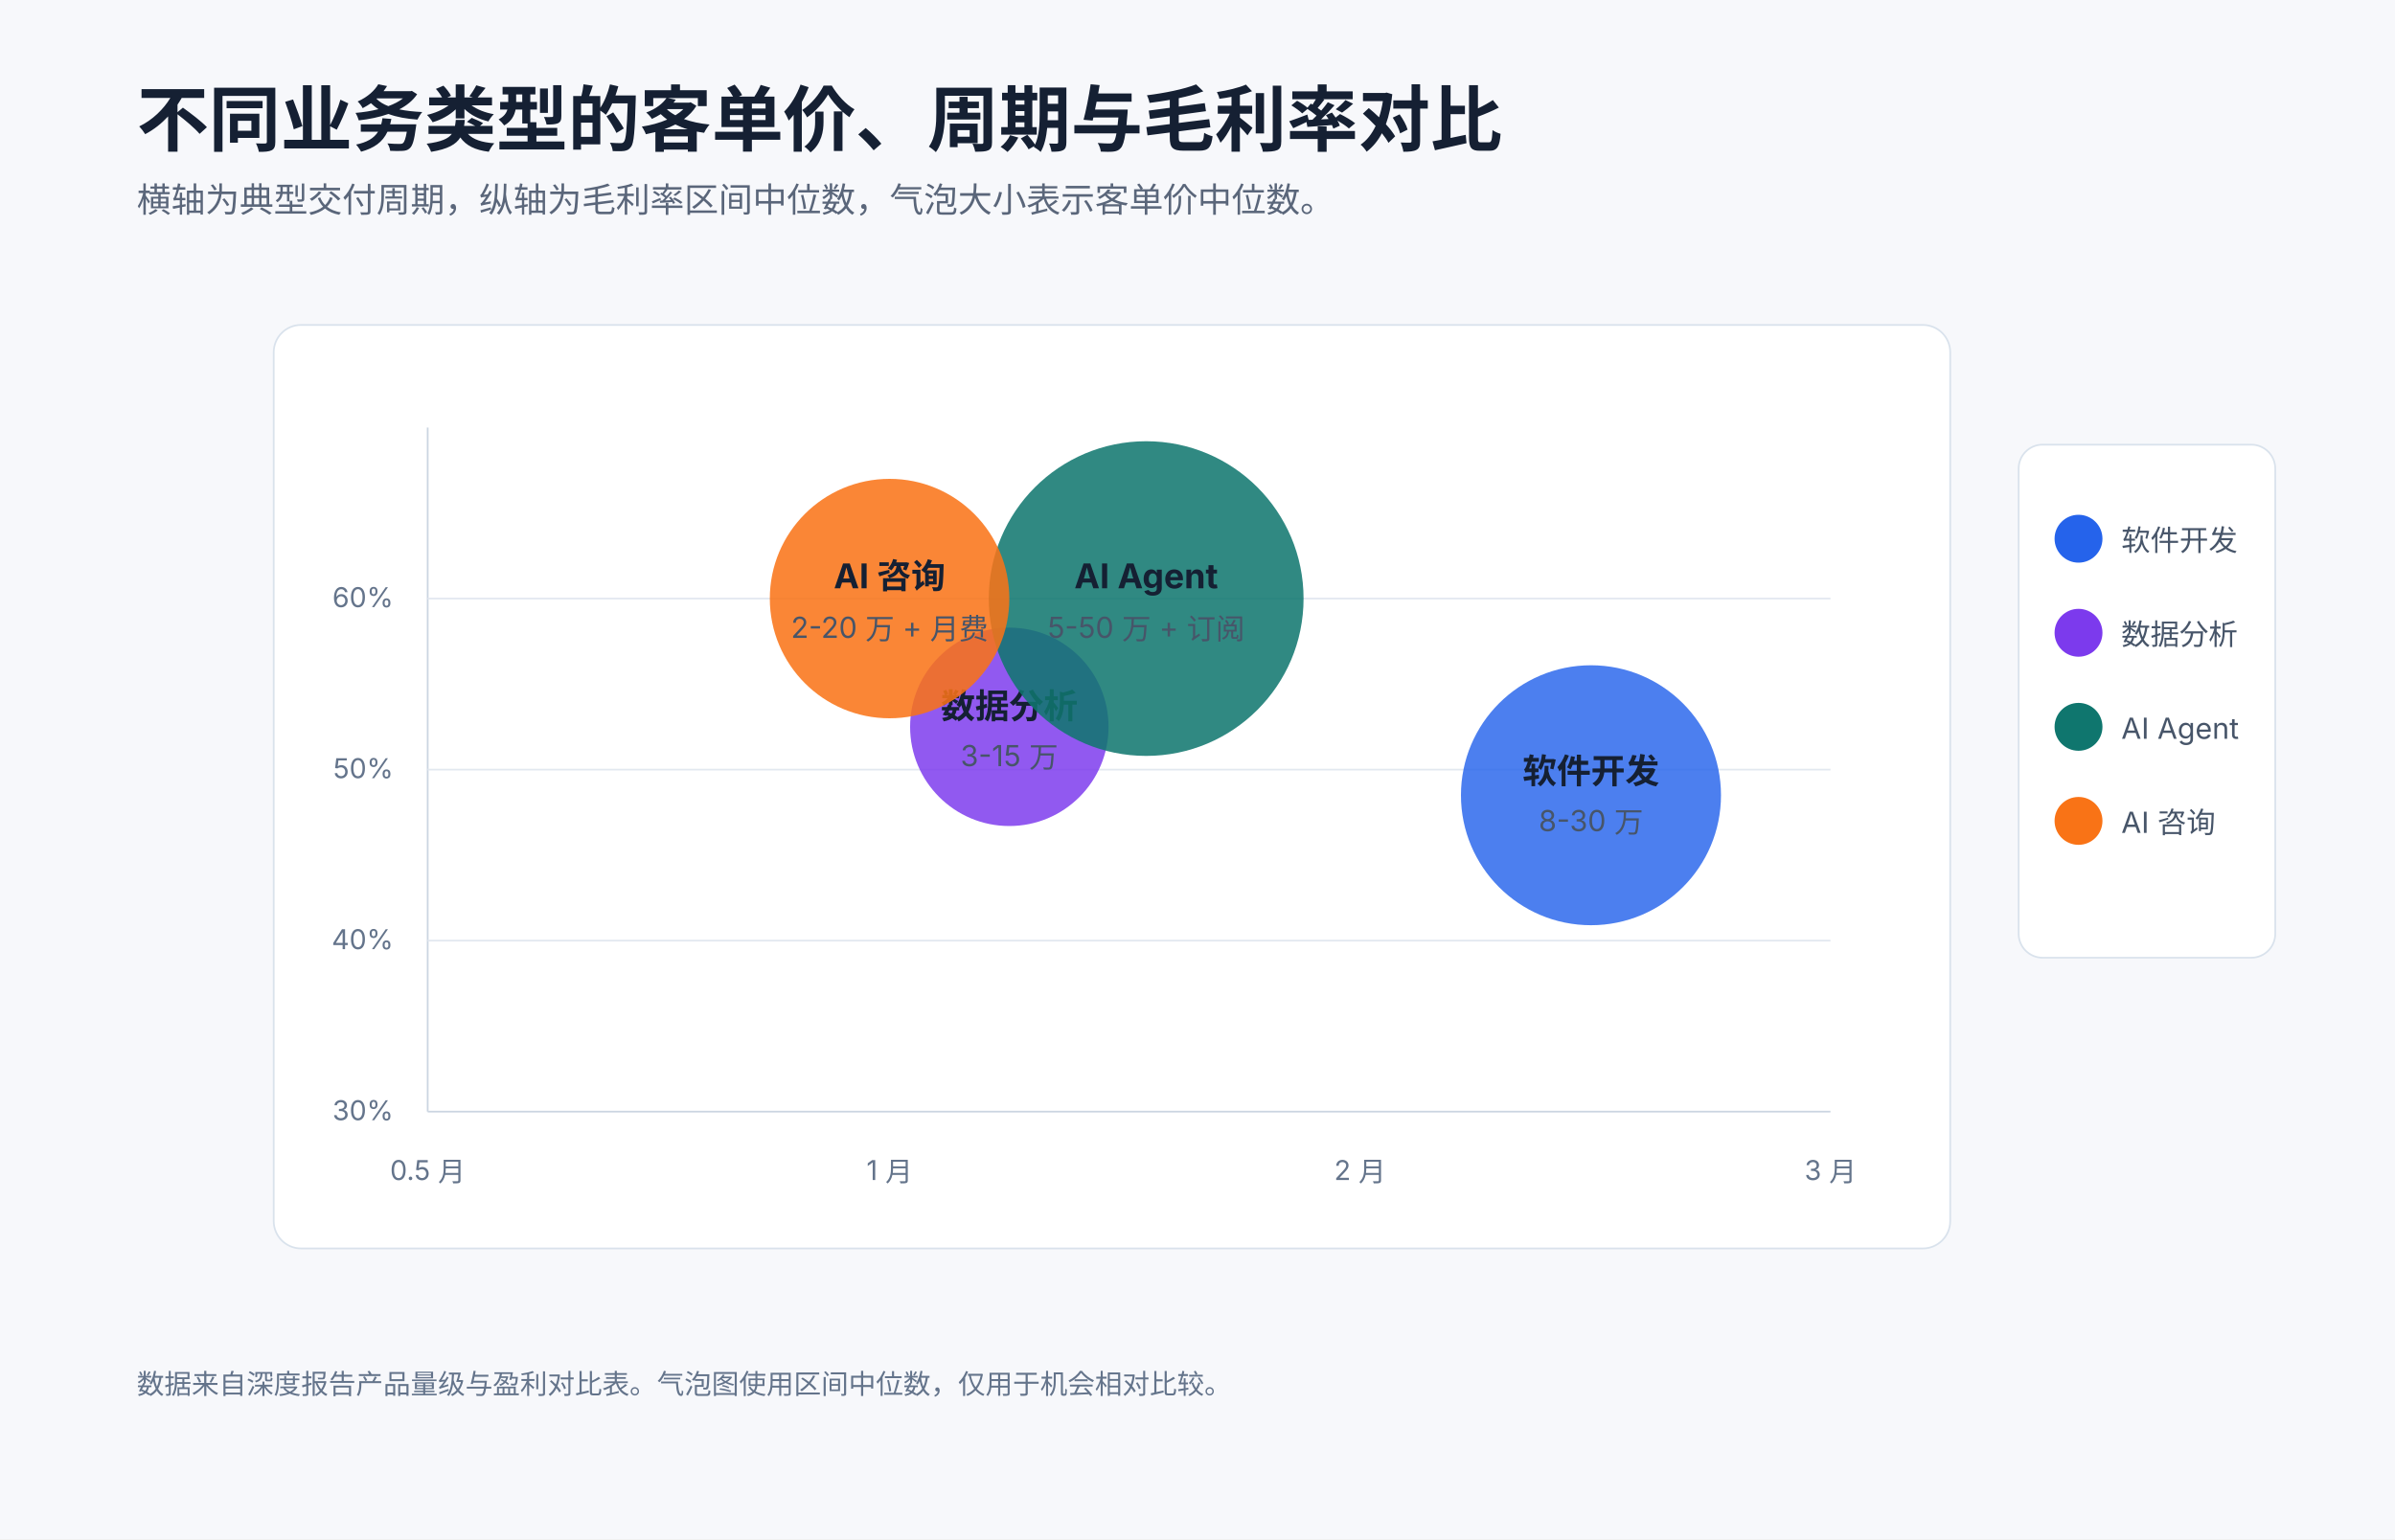
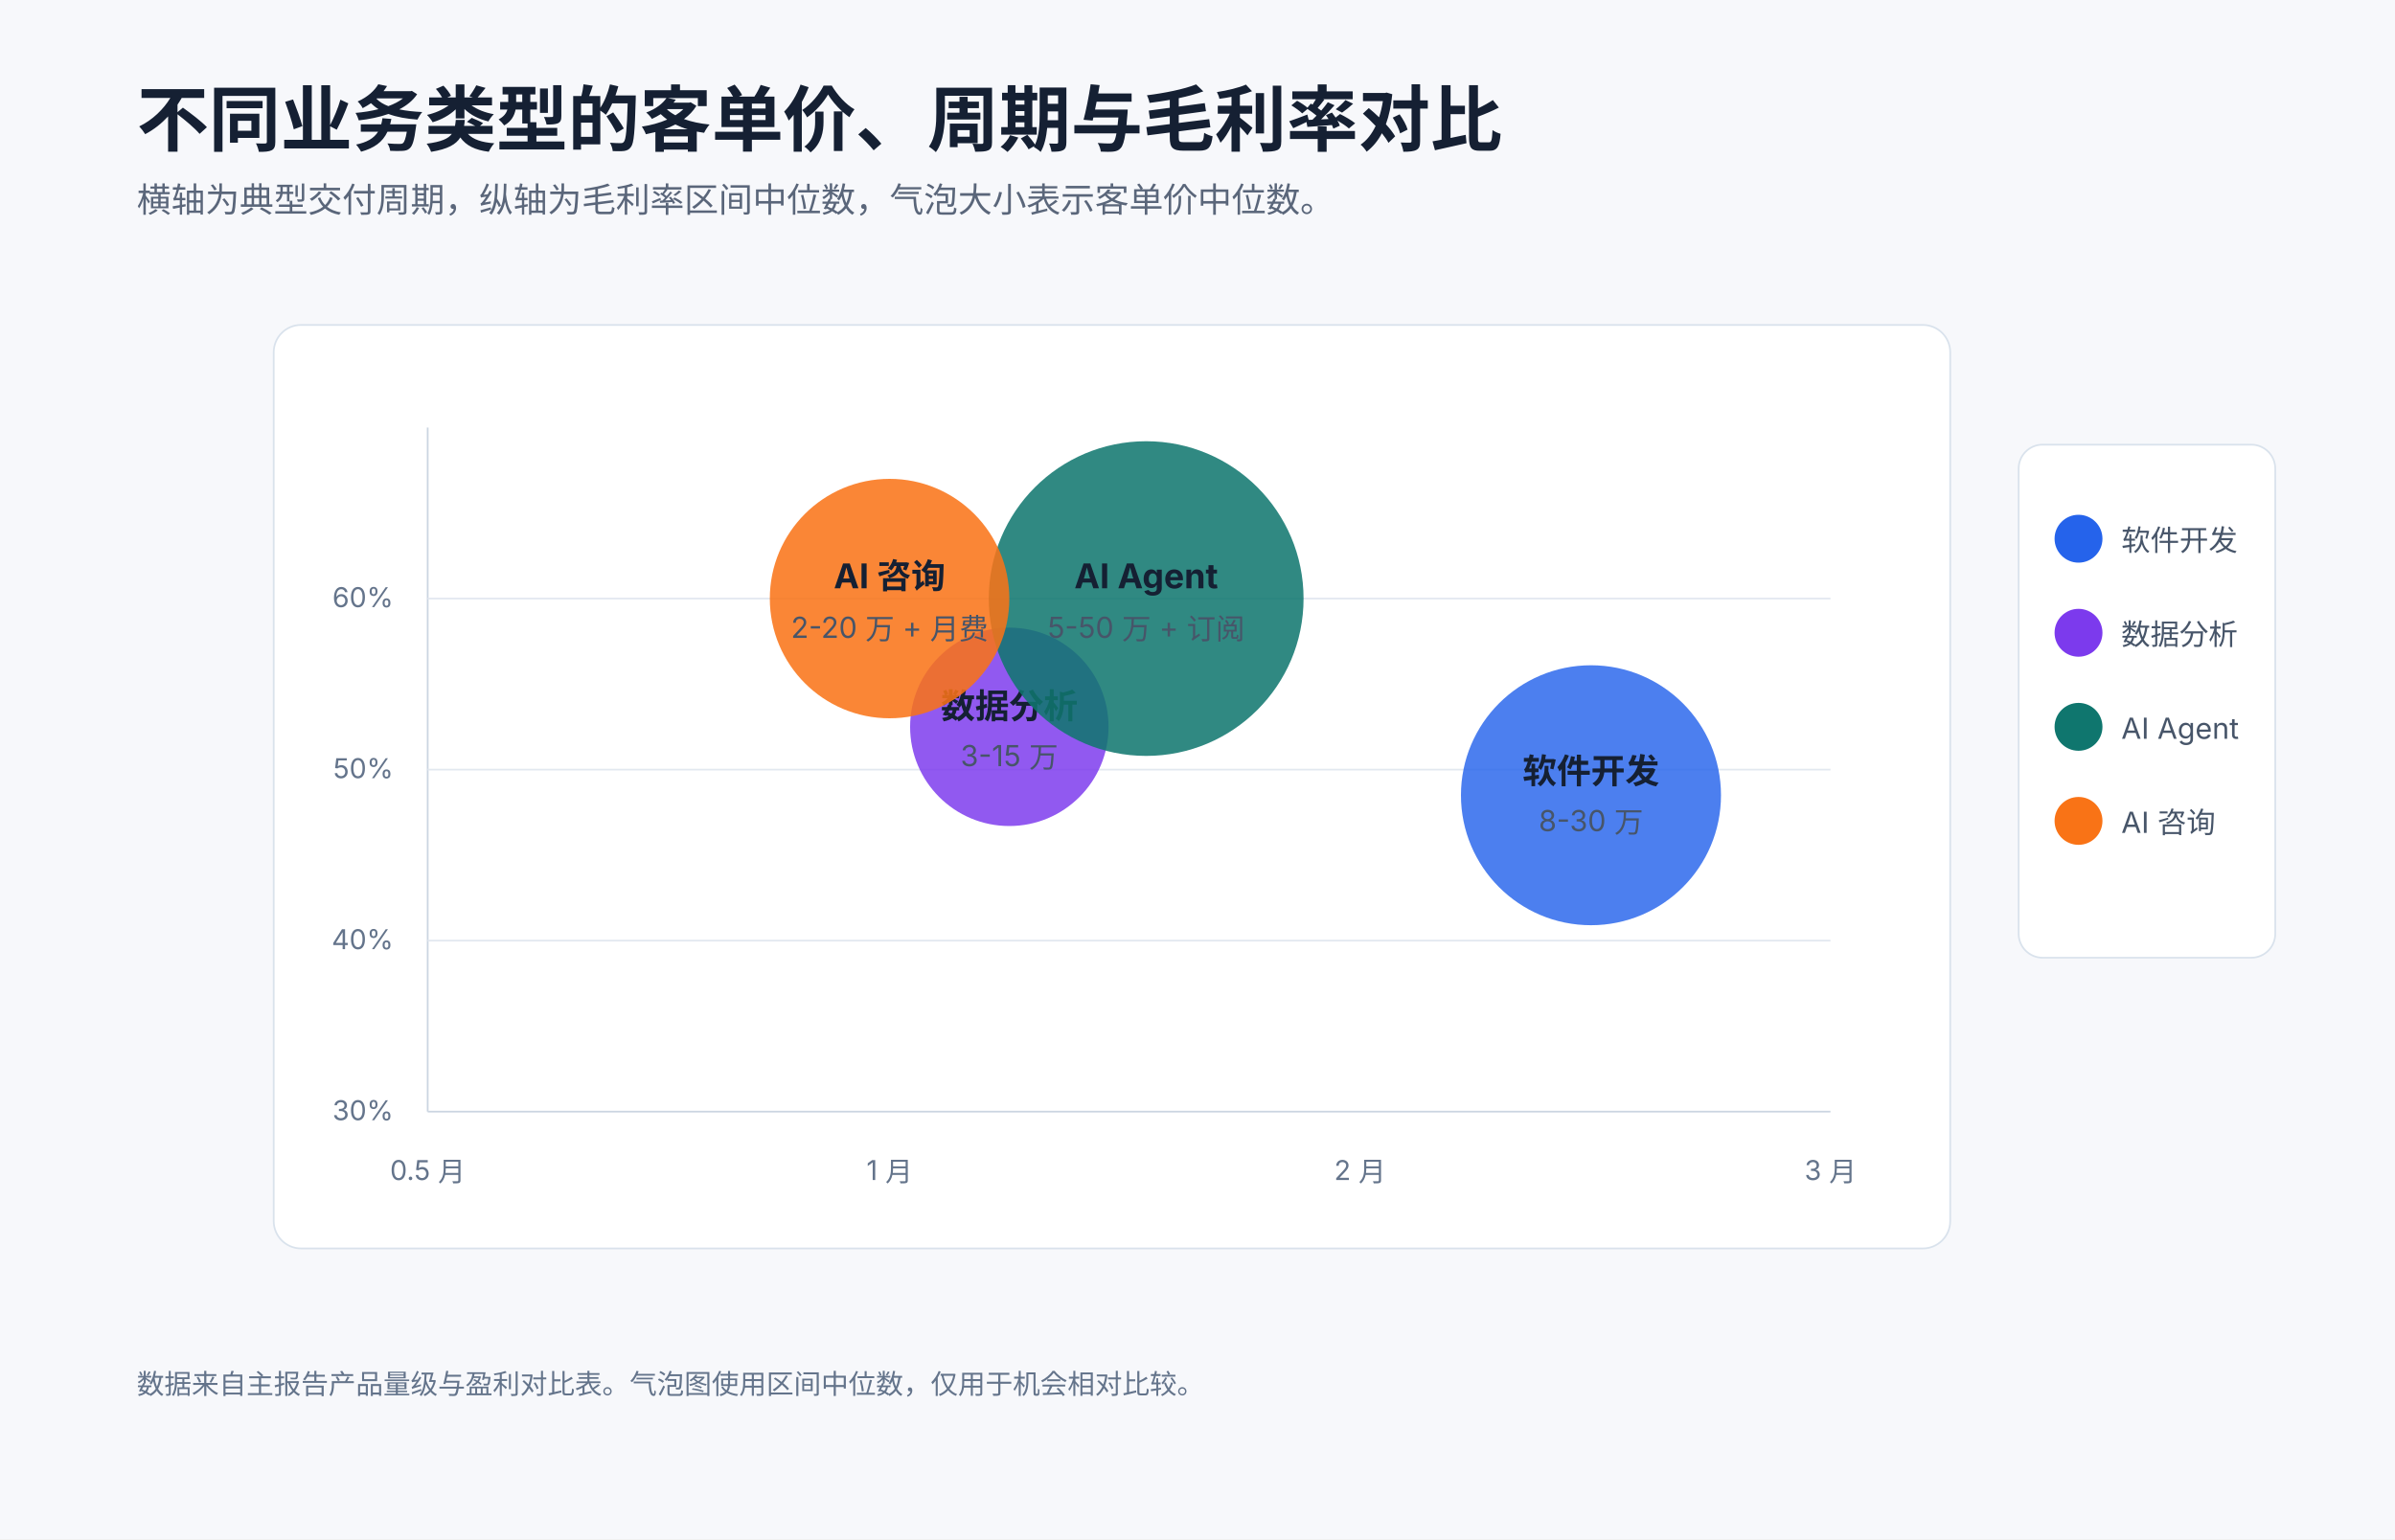
<svg xmlns="http://www.w3.org/2000/svg" width="1400" height="900" viewBox="0 0 1400 900">
  <defs>
    <style>
      .bg{fill:#f7f8fb}.title{font:700 42px -apple-system,BlinkMacSystemFont,"PingFang SC","Microsoft YaHei",sans-serif;fill:#152033}
      .sub{font:400 20px -apple-system,BlinkMacSystemFont,"PingFang SC","Microsoft YaHei",sans-serif;fill:#5a667a}
      .axis{font:400 16px -apple-system,BlinkMacSystemFont,"PingFang SC","Microsoft YaHei",sans-serif;fill:#64748b}
      .label{font:700 20px -apple-system,BlinkMacSystemFont,"PingFang SC","Microsoft YaHei",sans-serif;fill:#152033}
      .text{font:400 17px -apple-system,BlinkMacSystemFont,"PingFang SC","Microsoft YaHei",sans-serif;fill:#475569}
    </style>
  </defs>
  <rect class="bg" width="1400" height="900" />
  <text class="title" x="80" y="85">不同业务类型的客单价、周期与毛利率对比</text>
  <text class="sub" x="80" y="124">横轴为典型交付周期，纵轴为毛利率区间中位数，气泡大小表示客单价中位数。</text>
  <g transform="translate(160 190)">
    <rect x="0" y="0" width="980" height="540" rx="16" fill="#fff" stroke="#d9e2ec" />
    <line x1="90" y1="460" x2="910" y2="460" stroke="#cbd5e1" />
    <line x1="90" y1="60" x2="90" y2="460" stroke="#cbd5e1" />
    <line x1="90" y1="360" x2="910" y2="360" stroke="#e2e8f0" />
    <line x1="90" y1="260" x2="910" y2="260" stroke="#e2e8f0" />
    <line x1="90" y1="160" x2="910" y2="160" stroke="#e2e8f0" />
    <text class="axis" x="70" y="465" text-anchor="end">30%</text>
    <text class="axis" x="70" y="365" text-anchor="end">40%</text>
    <text class="axis" x="70" y="265" text-anchor="end">50%</text>
    <text class="axis" x="70" y="165" text-anchor="end">60%</text>
    <text class="axis" x="90" y="500" text-anchor="middle">0.5 月</text>
    <text class="axis" x="360" y="500" text-anchor="middle">1 月</text>
    <text class="axis" x="635" y="500" text-anchor="middle">2 月</text>
    <text class="axis" x="910" y="500" text-anchor="middle">3 月</text>
    <circle cx="770" cy="275" r="76" fill="#2563eb" opacity="0.82" />
    <text class="label" x="770" y="268" text-anchor="middle" fill="#fff">软件开发</text>
    <text class="text" x="770" y="296" text-anchor="middle" fill="#fff">8-30 万</text>
    <circle cx="430" cy="235" r="58" fill="#7c3aed" opacity="0.84" />
    <text class="label" x="430" y="230" text-anchor="middle" fill="#fff">数据分析</text>
    <text class="text" x="430" y="258" text-anchor="middle" fill="#fff">3-15 万</text>
    <circle cx="510" cy="160" r="92" fill="#0f766e" opacity="0.86" />
    <text class="label" x="510" y="154" text-anchor="middle" fill="#fff">AI Agent</text>
    <text class="text" x="510" y="183" text-anchor="middle" fill="#fff">5-50 万 + 订阅</text>
    <circle cx="360" cy="160" r="70" fill="#f97316" opacity="0.86" />
    <text class="label" x="360" y="154" text-anchor="middle" fill="#fff">AI 咨询</text>
    <text class="text" x="360" y="183" text-anchor="middle" fill="#fff">2-20 万 + 月费</text>
  </g>
  <g transform="translate(1180 260)">
    <rect width="150" height="300" rx="14" fill="#fff" stroke="#d9e2ec" />
    <circle cx="35" cy="55" r="14" fill="#2563eb" />
    <text class="text" x="60" y="62">软件开发</text>
    <circle cx="35" cy="110" r="14" fill="#7c3aed" />
    <text class="text" x="60" y="117">数据分析</text>
    <circle cx="35" cy="165" r="14" fill="#0f766e" />
    <text class="text" x="60" y="172">AI Agent</text>
    <circle cx="35" cy="220" r="14" fill="#f97316" />
    <text class="text" x="60" y="227">AI 咨询</text>
  </g>
-   <text class="axis" x="80" y="815">数据来自深度报告产品量级与盈利对比表。气泡图使用区间中位数，仅用于机会相对比较。</text>
+   <text class="axis" x="80" y="815">数据来自主报告产品量级与盈利对比表。气泡图使用区间中位数，仅用于机会相对比较。</text>
</svg>
